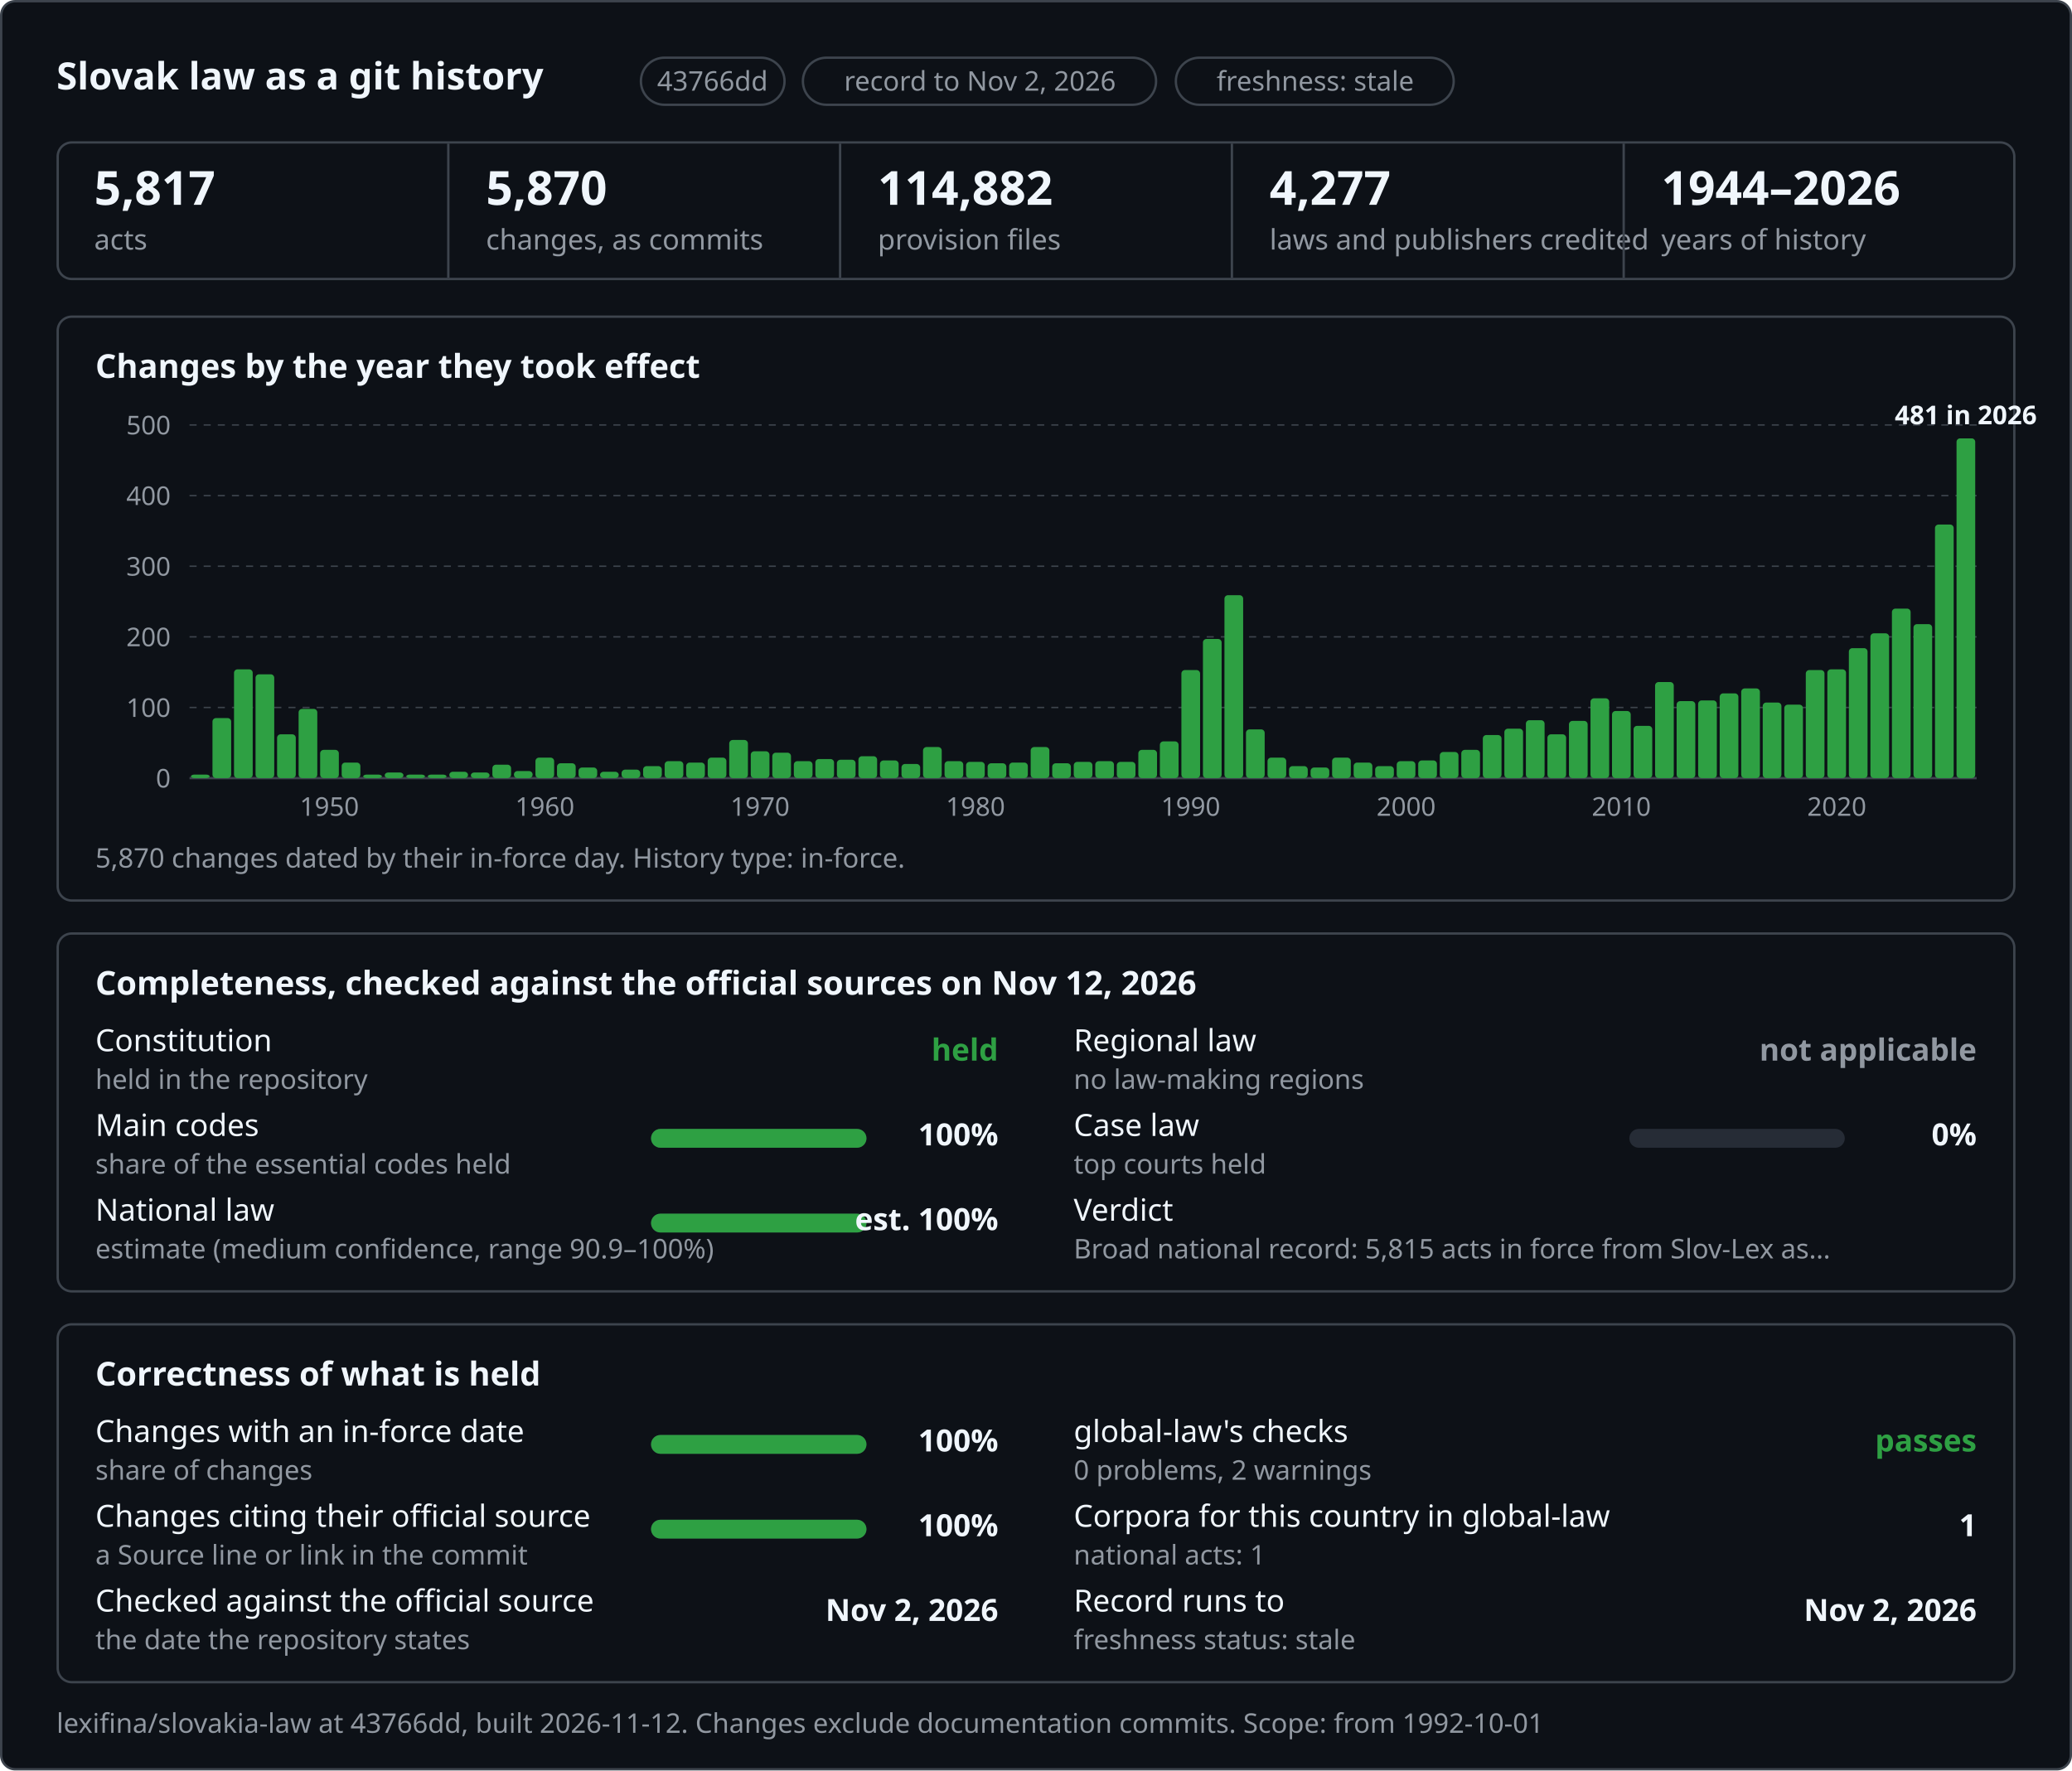
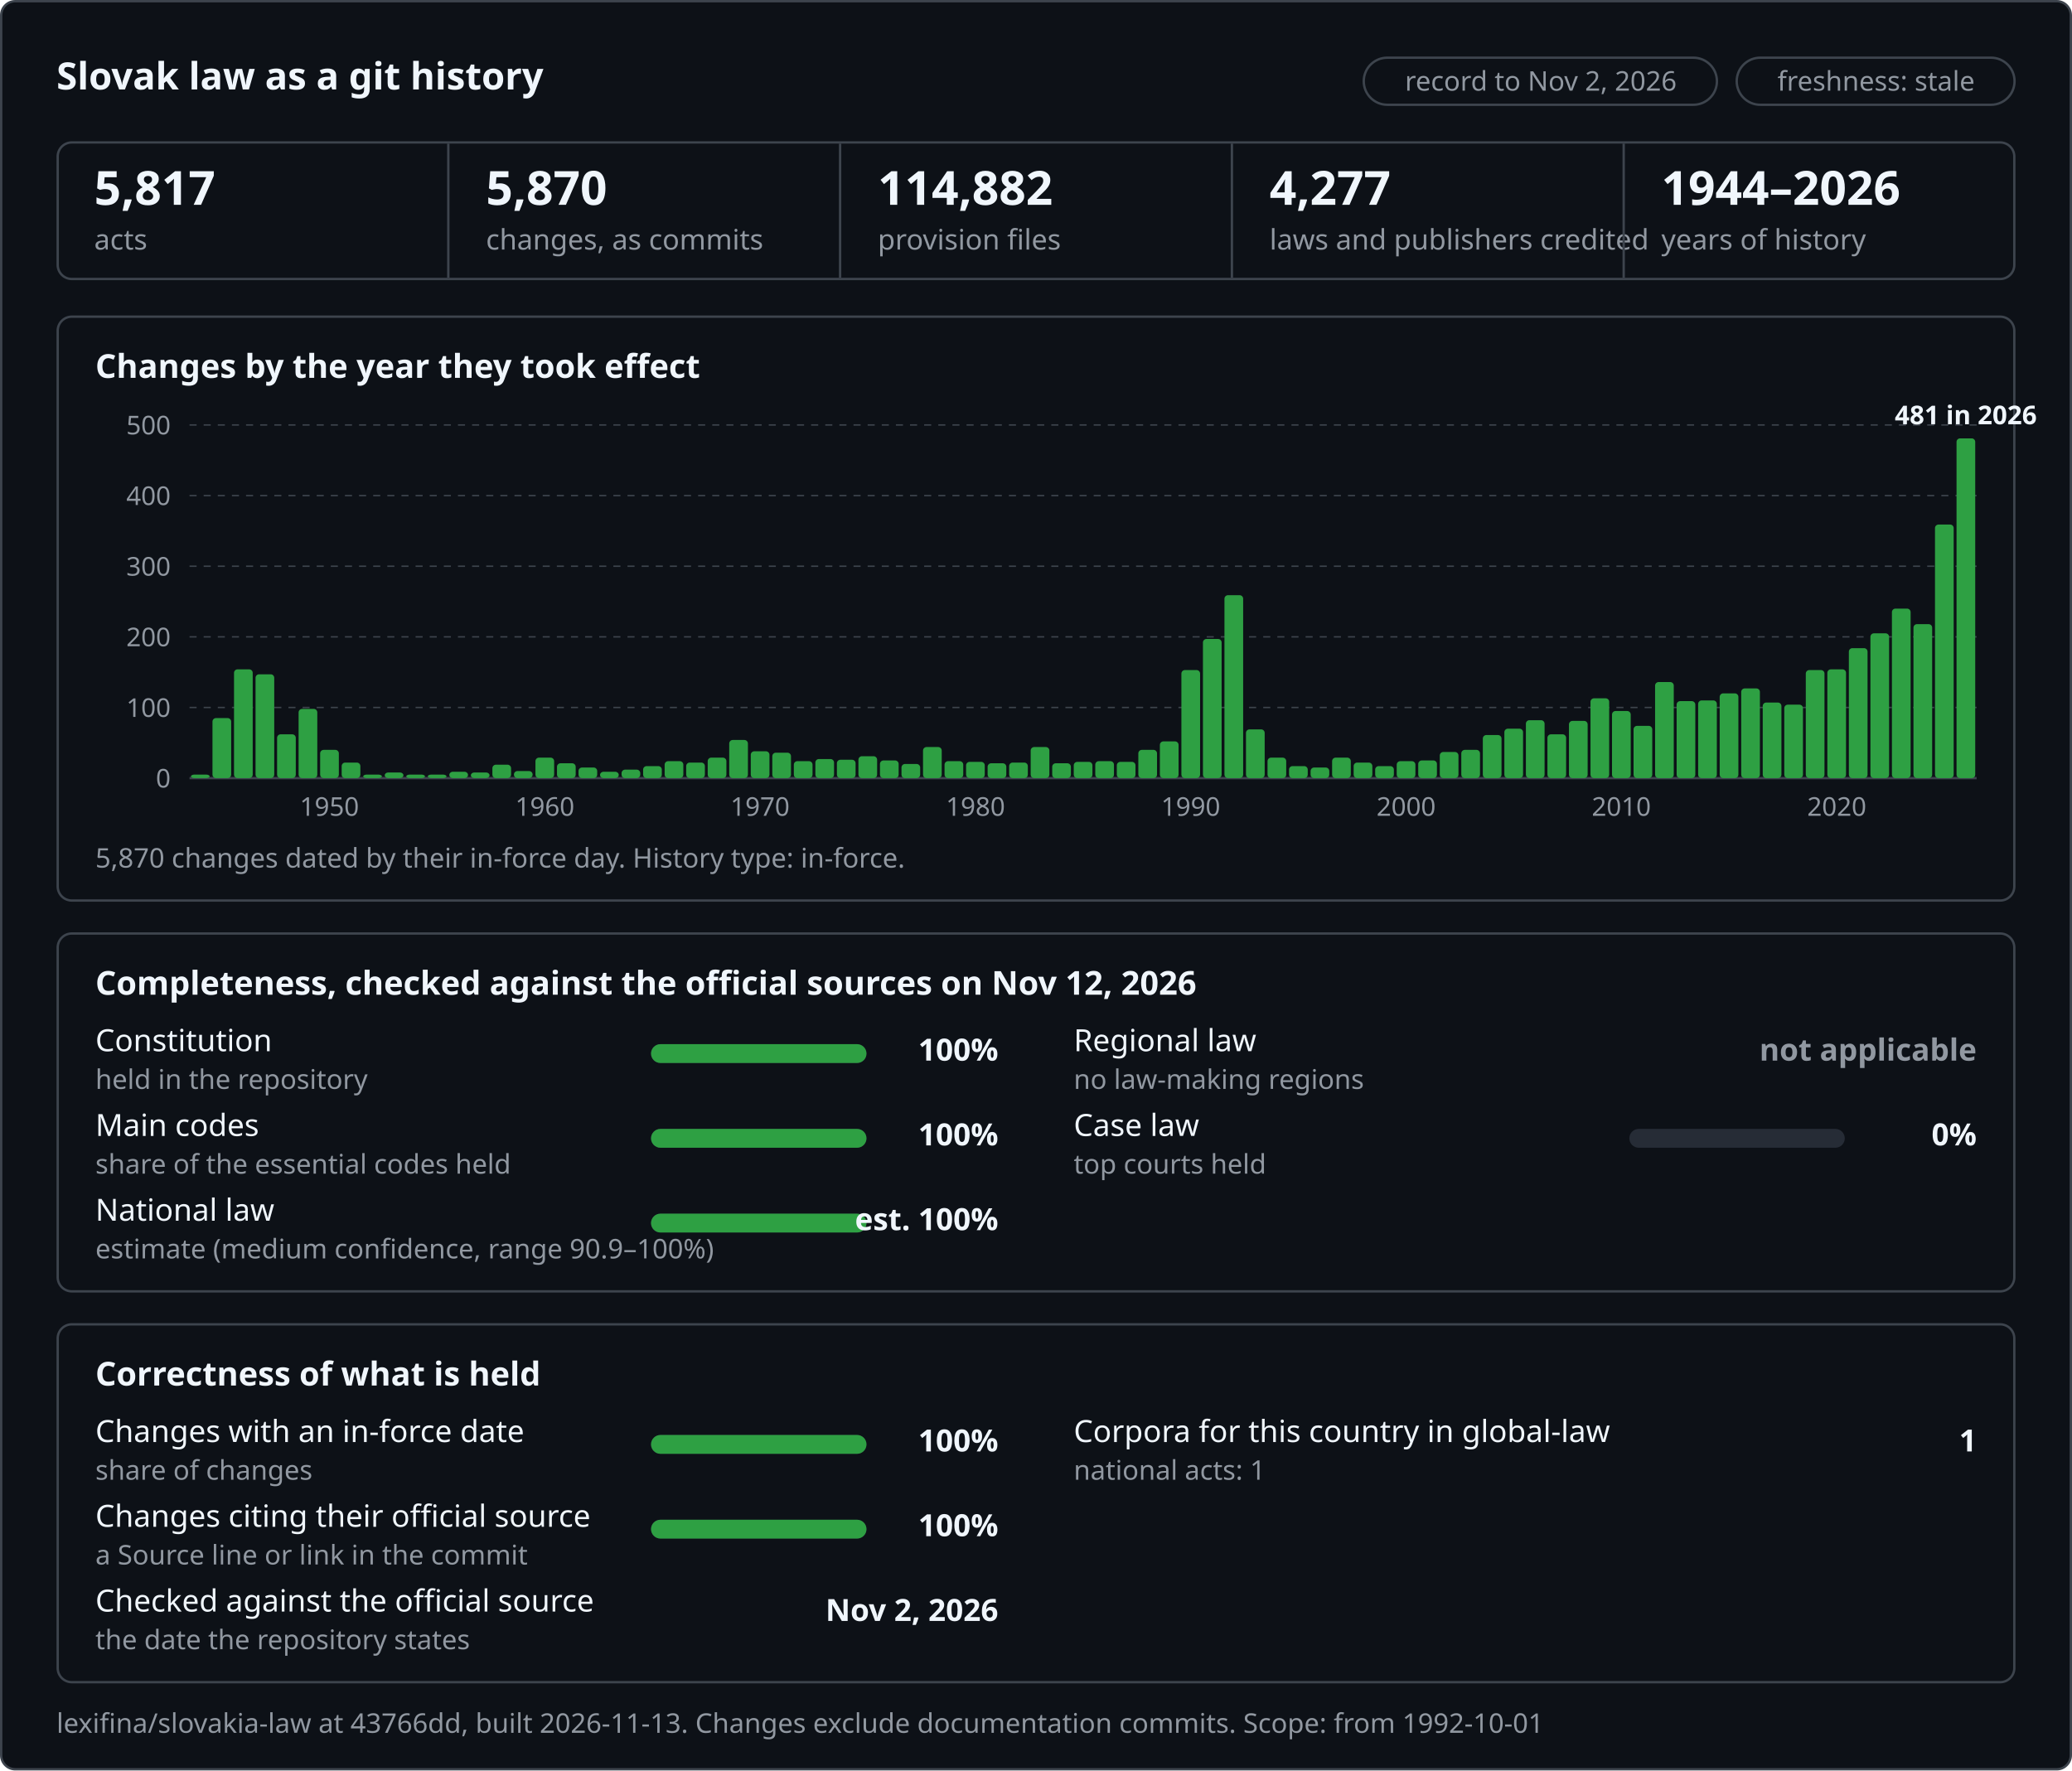
<svg xmlns="http://www.w3.org/2000/svg" width="880" height="752" viewBox="0 0 880 752" font-family="-apple-system,BlinkMacSystemFont,Segoe UI,Noto Sans,Helvetica,Arial,sans-serif">
  <rect x="0.5" y="0.5" width="879" height="751" rx="6" fill="#0d1117" stroke="#3d444d" />
  <text x="24" y="38" font-size="16" font-weight="600" fill="#f0f6fc">Slovak law as a git history</text>
-   <rect x="272.2" y="24.5" width="61" height="20" rx="10" fill="none" stroke="#3d444d" />
-   <text x="302.6" y="38.5" font-size="11.5" font-weight="500" text-anchor="middle" fill="#9198a1">43766dd</text>
-   <rect x="341.0" y="24.5" width="150" height="20" rx="10" fill="none" stroke="#3d444d" />
-   <text x="416.2" y="38.5" font-size="11.5" font-weight="500" text-anchor="middle" fill="#9198a1">record to Nov 2, 2026</text>
-   <rect x="499.4" y="24.5" width="118" height="20" rx="10" fill="none" stroke="#3d444d" />
-   <text x="558.6" y="38.5" font-size="11.5" font-weight="500" text-anchor="middle" fill="#9198a1">freshness: stale</text>
+   <rect x="579.2" y="24.5" width="150" height="20" rx="10" fill="none" stroke="#3d444d" />
+   <text x="654.4" y="38.5" font-size="11.5" font-weight="500" text-anchor="middle" fill="#9198a1">record to Nov 2, 2026</text>
+   <rect x="737.6" y="24.5" width="118" height="20" rx="10" fill="none" stroke="#3d444d" />
+   <text x="796.8" y="38.5" font-size="11.5" font-weight="500" text-anchor="middle" fill="#9198a1">freshness: stale</text>
  <rect x="24.5" y="60.5" width="831" height="58" rx="6" fill="#0d1117" stroke="#3d444d" />
  <text x="40.0" y="87" font-size="20" font-weight="600" fill="#f0f6fc">5,817</text>
  <text x="40.0" y="106" font-size="12" fill="#9198a1">acts</text>
  <line x1="190.4" y1="61" x2="190.4" y2="118" stroke="#3d444d" />
  <text x="206.4" y="87" font-size="20" font-weight="600" fill="#f0f6fc">5,870</text>
  <text x="206.4" y="106" font-size="12" fill="#9198a1">changes, as commits</text>
  <line x1="356.8" y1="61" x2="356.8" y2="118" stroke="#3d444d" />
  <text x="372.8" y="87" font-size="20" font-weight="600" fill="#f0f6fc">114,882</text>
  <text x="372.8" y="106" font-size="12" fill="#9198a1">provision files</text>
  <line x1="523.2" y1="61" x2="523.2" y2="118" stroke="#3d444d" />
  <text x="539.2" y="87" font-size="20" font-weight="600" fill="#f0f6fc">4,277</text>
  <text x="539.2" y="106" font-size="12" fill="#9198a1">laws and publishers credited</text>
  <line x1="689.6" y1="61" x2="689.6" y2="118" stroke="#3d444d" />
  <text x="705.6" y="87" font-size="20" font-weight="600" fill="#f0f6fc">1944–2026</text>
  <text x="705.6" y="106" font-size="12" fill="#9198a1">years of history</text>
  <rect x="24.5" y="134.5" width="831" height="248" rx="6" fill="#0d1117" stroke="#3d444d" />
  <text x="40.5" y="160.5" font-size="14" font-weight="600" fill="#f0f6fc">Changes by the year they took effect</text>
  <line x1="80.5" y1="330.5" x2="839.5" y2="330.5" stroke="#3d444d" stroke-width="1" />
  <text x="72.5" y="334.5" font-size="11" text-anchor="end" fill="#9198a1">0</text>
  <line x1="80.5" y1="300.5" x2="839.5" y2="300.5" stroke="#3d444d" stroke-width="0.6" stroke-dasharray="3 3" />
  <text x="72.5" y="304.5" font-size="11" text-anchor="end" fill="#9198a1">100</text>
  <line x1="80.5" y1="270.5" x2="839.5" y2="270.5" stroke="#3d444d" stroke-width="0.6" stroke-dasharray="3 3" />
  <text x="72.5" y="274.5" font-size="11" text-anchor="end" fill="#9198a1">200</text>
  <line x1="80.5" y1="240.5" x2="839.5" y2="240.5" stroke="#3d444d" stroke-width="0.6" stroke-dasharray="3 3" />
  <text x="72.5" y="244.5" font-size="11" text-anchor="end" fill="#9198a1">300</text>
  <line x1="80.5" y1="210.5" x2="839.5" y2="210.5" stroke="#3d444d" stroke-width="0.6" stroke-dasharray="3 3" />
  <text x="72.5" y="214.5" font-size="11" text-anchor="end" fill="#9198a1">400</text>
  <line x1="80.5" y1="180.5" x2="839.5" y2="180.5" stroke="#3d444d" stroke-width="0.6" stroke-dasharray="3 3" />
  <text x="72.5" y="184.5" font-size="11" text-anchor="end" fill="#9198a1">500</text>
  <rect x="81.10" y="329.0" width="7.94" height="1.5" rx="1.5" fill="#2ea043" />
  <rect x="90.24" y="305.0" width="7.94" height="25.5" rx="1.5" fill="#2ea043" />
  <rect x="99.39" y="284.3" width="7.94" height="46.2" rx="1.5" fill="#2ea043" />
  <rect x="108.53" y="286.4" width="7.94" height="44.1" rx="1.5" fill="#2ea043" />
  <rect x="117.68" y="311.9" width="7.94" height="18.6" rx="1.5" fill="#2ea043" />
  <rect x="126.82" y="301.1" width="7.94" height="29.4" rx="1.5" fill="#2ea043" />
  <rect x="135.97" y="318.5" width="7.94" height="12.0" rx="1.5" fill="#2ea043" />
  <text x="139.9" y="346.5" font-size="11" text-anchor="middle" fill="#9198a1">1950</text>
  <rect x="145.11" y="323.9" width="7.94" height="6.6" rx="1.5" fill="#2ea043" />
  <rect x="154.26" y="329.0" width="7.94" height="1.5" rx="1.5" fill="#2ea043" />
  <rect x="163.40" y="328.1" width="7.94" height="2.4" rx="1.5" fill="#2ea043" />
  <rect x="172.55" y="329.0" width="7.94" height="1.5" rx="1.5" fill="#2ea043" />
  <rect x="181.69" y="329.0" width="7.94" height="1.5" rx="1.5" fill="#2ea043" />
  <rect x="190.83" y="327.8" width="7.94" height="2.7" rx="1.5" fill="#2ea043" />
  <rect x="199.98" y="328.1" width="7.94" height="2.4" rx="1.5" fill="#2ea043" />
  <rect x="209.12" y="324.8" width="7.94" height="5.7" rx="1.5" fill="#2ea043" />
  <rect x="218.27" y="327.5" width="7.94" height="3.0" rx="1.5" fill="#2ea043" />
  <rect x="227.41" y="321.8" width="7.94" height="8.7" rx="1.5" fill="#2ea043" />
  <text x="231.4" y="346.5" font-size="11" text-anchor="middle" fill="#9198a1">1960</text>
  <rect x="236.56" y="324.2" width="7.94" height="6.3" rx="1.5" fill="#2ea043" />
  <rect x="245.70" y="326.0" width="7.94" height="4.5" rx="1.5" fill="#2ea043" />
  <rect x="254.85" y="327.8" width="7.94" height="2.7" rx="1.5" fill="#2ea043" />
  <rect x="263.99" y="326.9" width="7.94" height="3.6" rx="1.5" fill="#2ea043" />
  <rect x="273.14" y="325.4" width="7.94" height="5.1" rx="1.5" fill="#2ea043" />
  <rect x="282.28" y="323.3" width="7.94" height="7.2" rx="1.5" fill="#2ea043" />
  <rect x="291.43" y="323.9" width="7.94" height="6.6" rx="1.5" fill="#2ea043" />
  <rect x="300.57" y="321.8" width="7.94" height="8.7" rx="1.5" fill="#2ea043" />
  <rect x="309.71" y="314.3" width="7.94" height="16.2" rx="1.5" fill="#2ea043" />
  <rect x="318.86" y="319.1" width="7.94" height="11.4" rx="1.5" fill="#2ea043" />
  <text x="322.8" y="346.5" font-size="11" text-anchor="middle" fill="#9198a1">1970</text>
  <rect x="328.00" y="319.7" width="7.94" height="10.8" rx="1.5" fill="#2ea043" />
  <rect x="337.15" y="323.3" width="7.94" height="7.2" rx="1.5" fill="#2ea043" />
  <rect x="346.29" y="322.4" width="7.94" height="8.1" rx="1.5" fill="#2ea043" />
  <rect x="355.44" y="322.7" width="7.94" height="7.8" rx="1.5" fill="#2ea043" />
  <rect x="364.58" y="321.2" width="7.94" height="9.3" rx="1.5" fill="#2ea043" />
  <rect x="373.73" y="323.0" width="7.94" height="7.5" rx="1.5" fill="#2ea043" />
  <rect x="382.87" y="324.5" width="7.94" height="6.0" rx="1.5" fill="#2ea043" />
  <rect x="392.02" y="317.3" width="7.94" height="13.2" rx="1.5" fill="#2ea043" />
  <rect x="401.16" y="323.3" width="7.94" height="7.2" rx="1.5" fill="#2ea043" />
  <rect x="410.30" y="323.6" width="7.94" height="6.9" rx="1.5" fill="#2ea043" />
  <text x="414.3" y="346.5" font-size="11" text-anchor="middle" fill="#9198a1">1980</text>
  <rect x="419.45" y="324.2" width="7.94" height="6.3" rx="1.5" fill="#2ea043" />
  <rect x="428.59" y="323.9" width="7.94" height="6.6" rx="1.5" fill="#2ea043" />
  <rect x="437.74" y="317.3" width="7.94" height="13.2" rx="1.5" fill="#2ea043" />
  <rect x="446.88" y="324.2" width="7.94" height="6.3" rx="1.5" fill="#2ea043" />
  <rect x="456.03" y="323.6" width="7.94" height="6.9" rx="1.5" fill="#2ea043" />
  <rect x="465.17" y="323.3" width="7.94" height="7.2" rx="1.5" fill="#2ea043" />
  <rect x="474.32" y="323.6" width="7.94" height="6.9" rx="1.5" fill="#2ea043" />
  <rect x="483.46" y="318.5" width="7.94" height="12.0" rx="1.5" fill="#2ea043" />
  <rect x="492.61" y="314.9" width="7.94" height="15.6" rx="1.5" fill="#2ea043" />
  <rect x="501.75" y="284.6" width="7.94" height="45.9" rx="1.5" fill="#2ea043" />
  <text x="505.7" y="346.5" font-size="11" text-anchor="middle" fill="#9198a1">1990</text>
  <rect x="510.90" y="271.4" width="7.94" height="59.1" rx="1.5" fill="#2ea043" />
  <rect x="520.04" y="252.8" width="7.94" height="77.7" rx="1.5" fill="#2ea043" />
  <rect x="529.18" y="309.8" width="7.94" height="20.7" rx="1.5" fill="#2ea043" />
  <rect x="538.33" y="321.8" width="7.94" height="8.7" rx="1.5" fill="#2ea043" />
  <rect x="547.47" y="325.4" width="7.94" height="5.1" rx="1.5" fill="#2ea043" />
  <rect x="556.62" y="326.0" width="7.94" height="4.5" rx="1.5" fill="#2ea043" />
  <rect x="565.76" y="321.8" width="7.94" height="8.7" rx="1.5" fill="#2ea043" />
  <rect x="574.91" y="323.9" width="7.94" height="6.6" rx="1.5" fill="#2ea043" />
  <rect x="584.05" y="325.4" width="7.94" height="5.1" rx="1.5" fill="#2ea043" />
  <rect x="593.20" y="323.3" width="7.94" height="7.2" rx="1.5" fill="#2ea043" />
  <text x="597.2" y="346.5" font-size="11" text-anchor="middle" fill="#9198a1">2000</text>
  <rect x="602.34" y="323.0" width="7.94" height="7.5" rx="1.5" fill="#2ea043" />
  <rect x="611.49" y="319.4" width="7.94" height="11.1" rx="1.5" fill="#2ea043" />
  <rect x="620.63" y="318.5" width="7.94" height="12.0" rx="1.5" fill="#2ea043" />
  <rect x="629.77" y="312.2" width="7.94" height="18.3" rx="1.5" fill="#2ea043" />
  <rect x="638.92" y="309.5" width="7.94" height="21.0" rx="1.5" fill="#2ea043" />
  <rect x="648.06" y="305.9" width="7.94" height="24.6" rx="1.5" fill="#2ea043" />
  <rect x="657.21" y="311.9" width="7.94" height="18.6" rx="1.5" fill="#2ea043" />
  <rect x="666.35" y="306.2" width="7.94" height="24.3" rx="1.5" fill="#2ea043" />
  <rect x="675.50" y="296.6" width="7.94" height="33.9" rx="1.5" fill="#2ea043" />
  <rect x="684.64" y="302.0" width="7.94" height="28.5" rx="1.5" fill="#2ea043" />
  <text x="688.6" y="346.5" font-size="11" text-anchor="middle" fill="#9198a1">2010</text>
  <rect x="693.79" y="308.3" width="7.94" height="22.2" rx="1.5" fill="#2ea043" />
  <rect x="702.93" y="289.7" width="7.94" height="40.8" rx="1.5" fill="#2ea043" />
  <rect x="712.08" y="297.8" width="7.94" height="32.7" rx="1.5" fill="#2ea043" />
  <rect x="721.22" y="297.5" width="7.94" height="33.0" rx="1.5" fill="#2ea043" />
  <rect x="730.37" y="294.5" width="7.94" height="36.0" rx="1.5" fill="#2ea043" />
  <rect x="739.51" y="292.4" width="7.94" height="38.1" rx="1.5" fill="#2ea043" />
  <rect x="748.65" y="298.4" width="7.94" height="32.1" rx="1.5" fill="#2ea043" />
  <rect x="757.80" y="299.3" width="7.94" height="31.2" rx="1.5" fill="#2ea043" />
  <rect x="766.94" y="284.6" width="7.94" height="45.9" rx="1.5" fill="#2ea043" />
  <rect x="776.09" y="284.3" width="7.94" height="46.2" rx="1.5" fill="#2ea043" />
  <text x="780.1" y="346.5" font-size="11" text-anchor="middle" fill="#9198a1">2020</text>
  <rect x="785.23" y="275.3" width="7.94" height="55.2" rx="1.5" fill="#2ea043" />
  <rect x="794.38" y="269.0" width="7.94" height="61.5" rx="1.5" fill="#2ea043" />
  <rect x="803.52" y="258.5" width="7.94" height="72.0" rx="1.5" fill="#2ea043" />
  <rect x="812.67" y="265.1" width="7.94" height="65.4" rx="1.5" fill="#2ea043" />
  <rect x="821.81" y="222.8" width="7.94" height="107.7" rx="1.5" fill="#2ea043" />
  <rect x="830.96" y="186.2" width="7.94" height="144.3" rx="1.5" fill="#2ea043" />
  <text x="834.9" y="180.2" font-size="11" font-weight="600" text-anchor="middle" fill="#f0f6fc">481 in 2026</text>
  <text x="40.5" y="368.5" font-size="11.5" fill="#9198a1">5,870 changes dated by their in-force day. History type: in-force.</text>
  <rect x="24.5" y="396.5" width="831" height="152" rx="6" fill="#0d1117" stroke="#3d444d" />
  <text x="40.5" y="422.5" font-size="14" font-weight="600" fill="#f0f6fc">Completeness, checked against the official sources on Nov 12, 2026</text>
  <text x="40.5" y="446.5" font-size="13" fill="#f0f6fc">Constitution</text>
  <text x="40.5" y="462.5" font-size="11.5" fill="#9198a1">held in the repository</text>
-   <text x="424.0" y="450.5" font-size="13" font-weight="600" text-anchor="end" fill="#2ea043">held</text>
+   <g>
+     <rect x="276.5" y="443.5" width="91.5" height="8" rx="4" fill="#262c36" />
+     <rect x="276.5" y="443.5" width="91.5" height="8" rx="4" fill="#2ea043" />
+   </g>
+   <text x="424.0" y="450.5" font-size="13" font-weight="600" text-anchor="end" fill="#f0f6fc">100%</text>
  <text x="40.5" y="482.5" font-size="13" fill="#f0f6fc">Main codes</text>
  <text x="40.5" y="498.5" font-size="11.5" fill="#9198a1">share of the essential codes held</text>
  <g>
    <rect x="276.5" y="479.5" width="91.5" height="8" rx="4" fill="#262c36" />
    <rect x="276.5" y="479.5" width="91.5" height="8" rx="4" fill="#2ea043" />
  </g>
  <text x="424.0" y="486.5" font-size="13" font-weight="600" text-anchor="end" fill="#f0f6fc">100%</text>
  <text x="40.5" y="518.5" font-size="13" fill="#f0f6fc">National law</text>
  <text x="40.5" y="534.5" font-size="11.5" fill="#9198a1">estimate (medium confidence, range 90.9–100%)</text>
  <g>
    <rect x="276.5" y="515.5" width="91.5" height="8" rx="4" fill="#262c36" />
    <rect x="276.5" y="515.5" width="91.5" height="8" rx="4" fill="#2ea043" />
  </g>
  <text x="424.0" y="522.5" font-size="13" font-weight="600" text-anchor="end" fill="#f0f6fc">est. 100%</text>
  <text x="456.0" y="446.5" font-size="13" fill="#f0f6fc">Regional law</text>
  <text x="456.0" y="462.5" font-size="11.5" fill="#9198a1">no law-making regions</text>
  <text x="839.5" y="450.5" font-size="13" font-weight="600" text-anchor="end" fill="#9198a1">not applicable</text>
  <text x="456.0" y="482.5" font-size="13" fill="#f0f6fc">Case law</text>
  <text x="456.0" y="498.5" font-size="11.5" fill="#9198a1">top courts held</text>
  <g>
    <rect x="692.0" y="479.5" width="91.5" height="8" rx="4" fill="#262c36" />
  </g>
  <text x="839.5" y="486.5" font-size="13" font-weight="600" text-anchor="end" fill="#f0f6fc">0%</text>
-   <text x="456.0" y="518.5" font-size="13" fill="#f0f6fc">Verdict</text>
-   <text x="456.0" y="534.5" font-size="11.5" fill="#9198a1">Broad national record: 5,815 acts in force from Slov-Lex as…</text>
-   <text x="839.5" y="522.5" font-size="13" font-weight="600" text-anchor="end" fill="#9198a1" />
  <rect x="24.5" y="562.5" width="831" height="152" rx="6" fill="#0d1117" stroke="#3d444d" />
  <text x="40.5" y="588.5" font-size="14" font-weight="600" fill="#f0f6fc">Correctness of what is held</text>
  <text x="40.5" y="612.5" font-size="13" fill="#f0f6fc">Changes with an in-force date</text>
  <text x="40.5" y="628.5" font-size="11.5" fill="#9198a1">share of changes</text>
  <g>
    <rect x="276.5" y="609.5" width="91.5" height="8" rx="4" fill="#262c36" />
    <rect x="276.5" y="609.5" width="91.5" height="8" rx="4" fill="#2ea043" />
  </g>
  <text x="424.0" y="616.5" font-size="13" font-weight="600" text-anchor="end" fill="#f0f6fc">100%</text>
  <text x="40.5" y="648.5" font-size="13" fill="#f0f6fc">Changes citing their official source</text>
  <text x="40.5" y="664.5" font-size="11.5" fill="#9198a1">a Source line or link in the commit</text>
  <g>
    <rect x="276.5" y="645.5" width="91.5" height="8" rx="4" fill="#262c36" />
    <rect x="276.5" y="645.5" width="91.5" height="8" rx="4" fill="#2ea043" />
  </g>
  <text x="424.0" y="652.5" font-size="13" font-weight="600" text-anchor="end" fill="#f0f6fc">100%</text>
  <text x="40.5" y="684.5" font-size="13" fill="#f0f6fc">Checked against the official source</text>
  <text x="40.5" y="700.5" font-size="11.5" fill="#9198a1">the date the repository states</text>
  <text x="424.0" y="688.5" font-size="13" font-weight="600" text-anchor="end" fill="#f0f6fc">Nov 2, 2026</text>
-   <text x="456.0" y="612.5" font-size="13" fill="#f0f6fc">global-law's checks</text>
-   <text x="456.0" y="628.5" font-size="11.5" fill="#9198a1">0 problems, 2 warnings</text>
-   <text x="839.5" y="616.5" font-size="13" font-weight="600" text-anchor="end" fill="#2ea043">passes</text>
-   <text x="456.0" y="648.5" font-size="13" fill="#f0f6fc">Corpora for this country in global-law</text>
-   <text x="456.0" y="664.5" font-size="11.5" fill="#9198a1">national acts: 1</text>
-   <text x="839.5" y="652.5" font-size="13" font-weight="600" text-anchor="end" fill="#f0f6fc">1</text>
-   <text x="456.0" y="684.5" font-size="13" fill="#f0f6fc">Record runs to</text>
-   <text x="456.0" y="700.5" font-size="11.5" fill="#9198a1">freshness status: stale</text>
-   <text x="839.5" y="688.5" font-size="13" font-weight="600" text-anchor="end" fill="#f0f6fc">Nov 2, 2026</text>
-   <text x="24" y="736" font-size="11.5" fill="#9198a1">lexifina/slovakia-law at 43766dd, built 2026-11-12. Changes exclude documentation commits. Scope: from 1992-10-01</text>
+   <text x="456.0" y="612.5" font-size="13" fill="#f0f6fc">Corpora for this country in global-law</text>
+   <text x="456.0" y="628.5" font-size="11.5" fill="#9198a1">national acts: 1</text>
+   <text x="839.5" y="616.5" font-size="13" font-weight="600" text-anchor="end" fill="#f0f6fc">1</text>
+   <text x="24" y="736" font-size="11.5" fill="#9198a1">lexifina/slovakia-law at 43766dd, built 2026-11-13. Changes exclude documentation commits. Scope: from 1992-10-01</text>
</svg>
